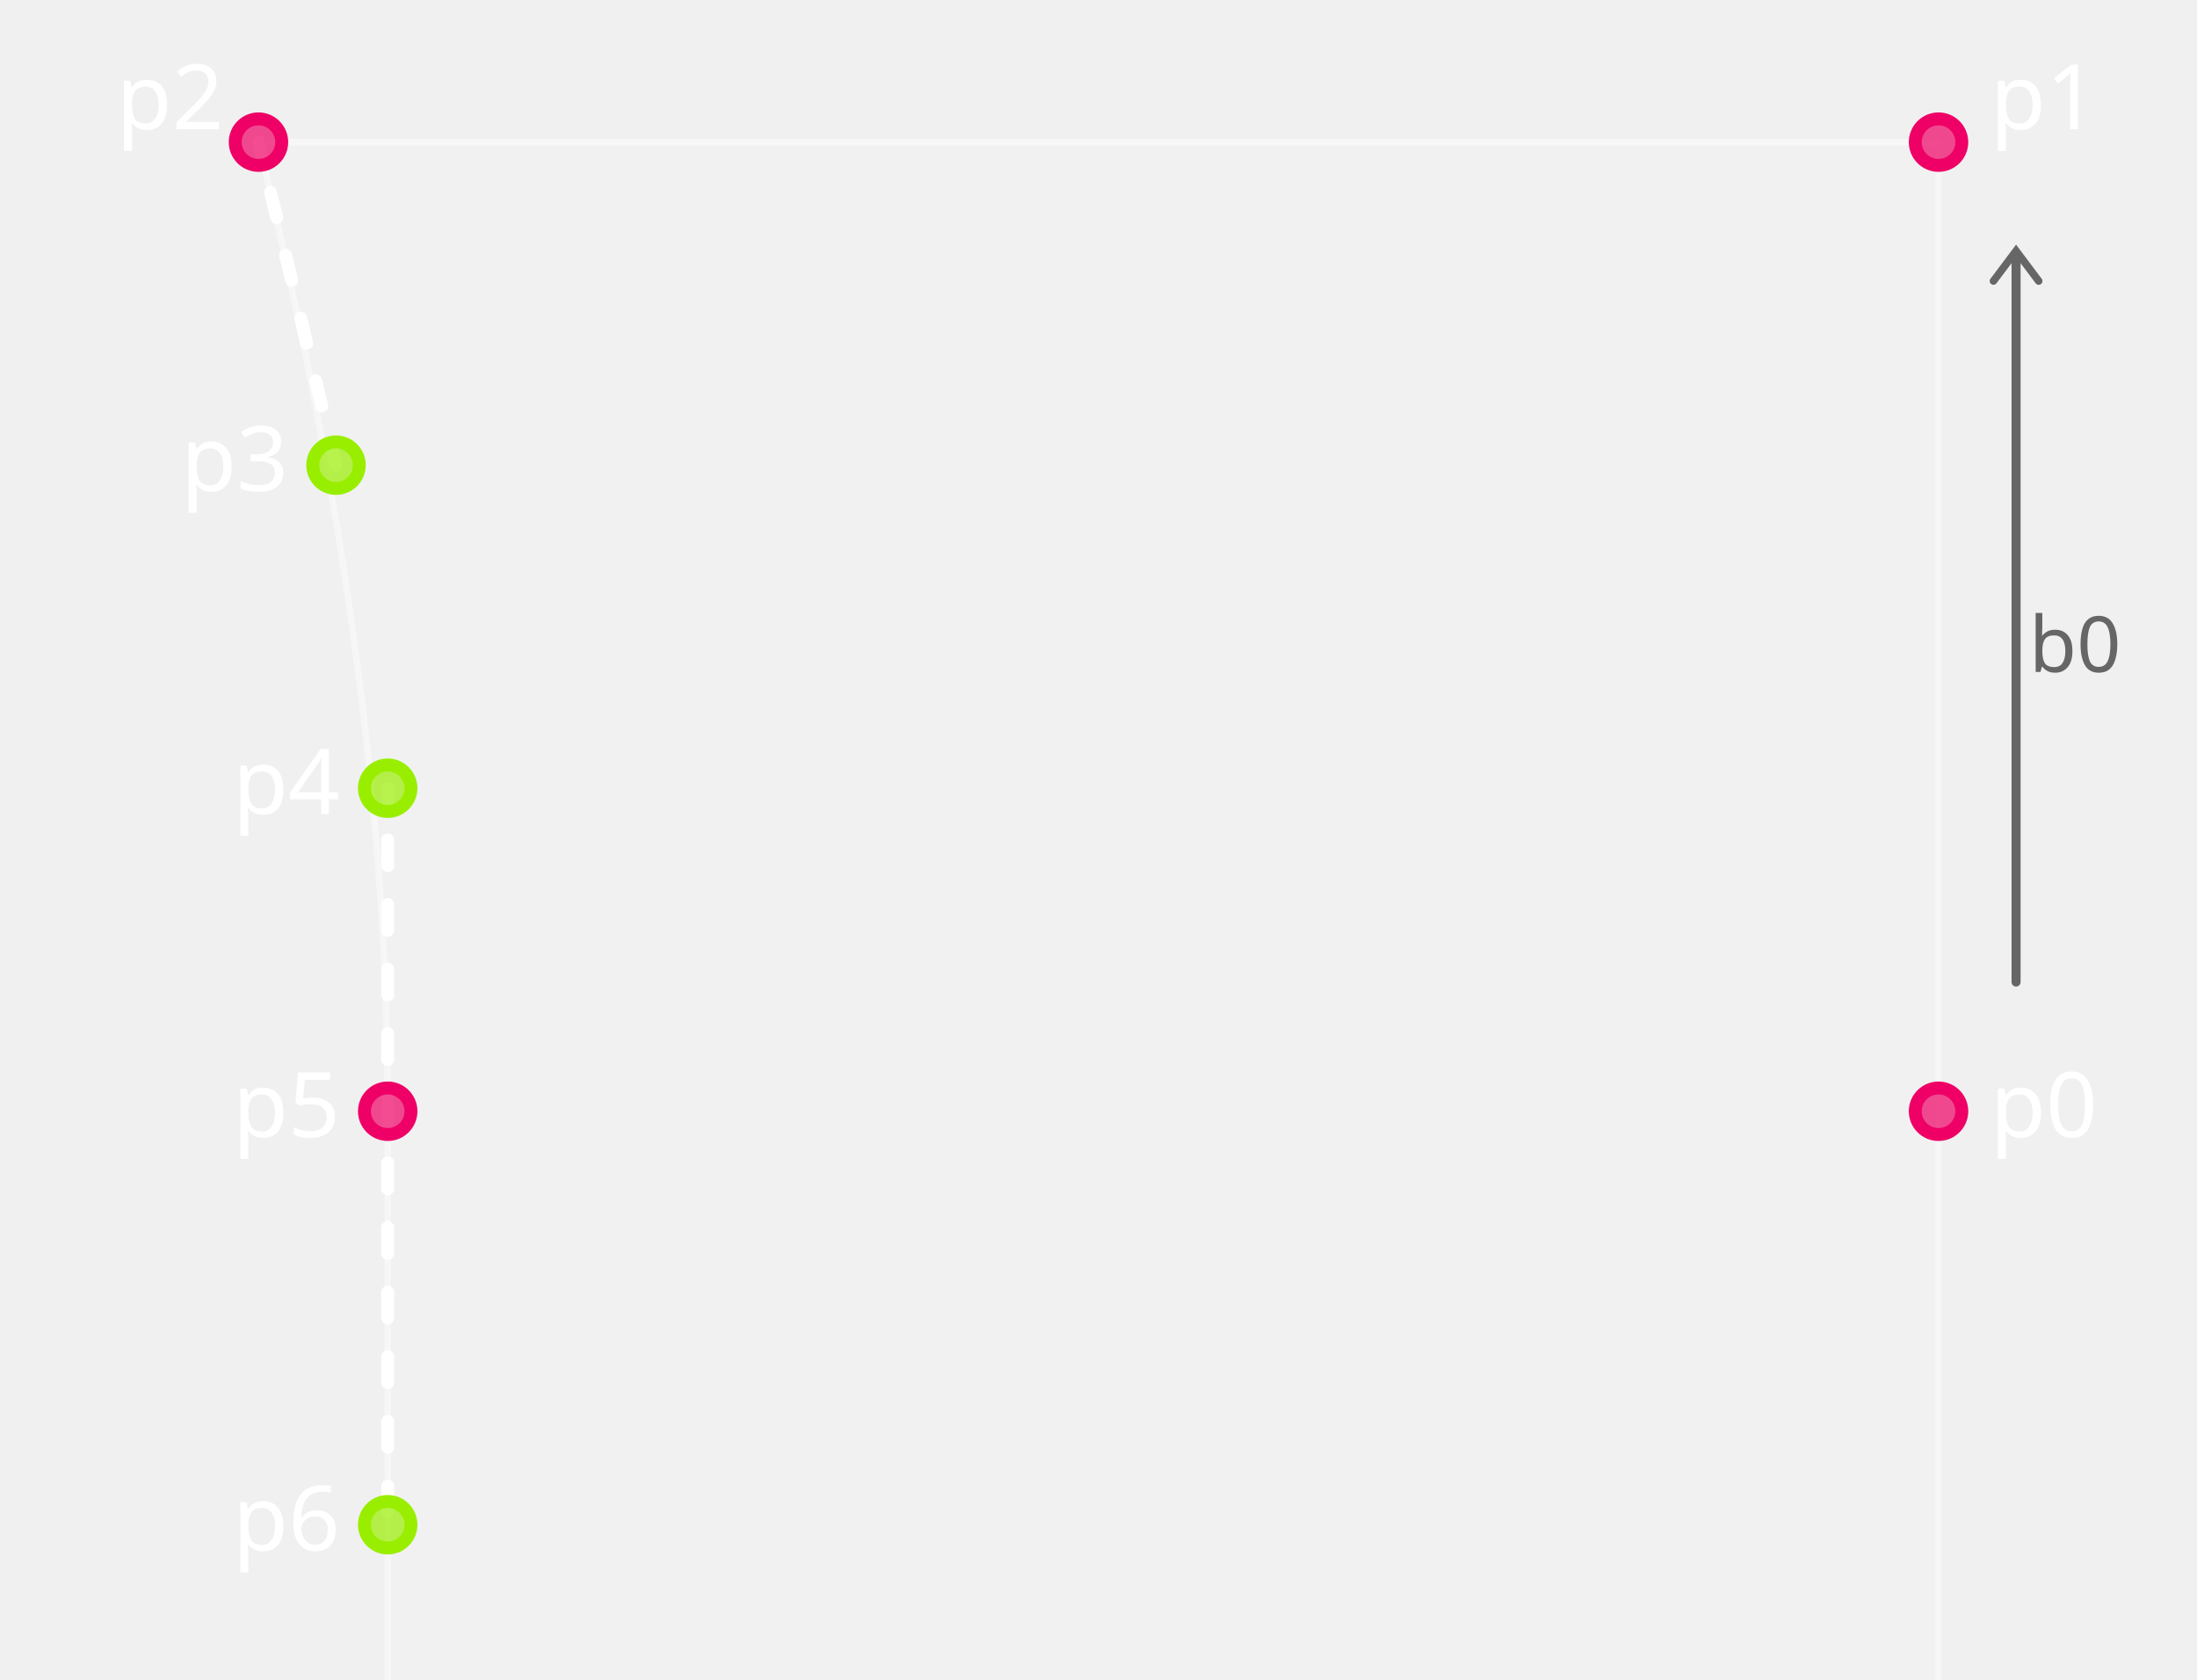
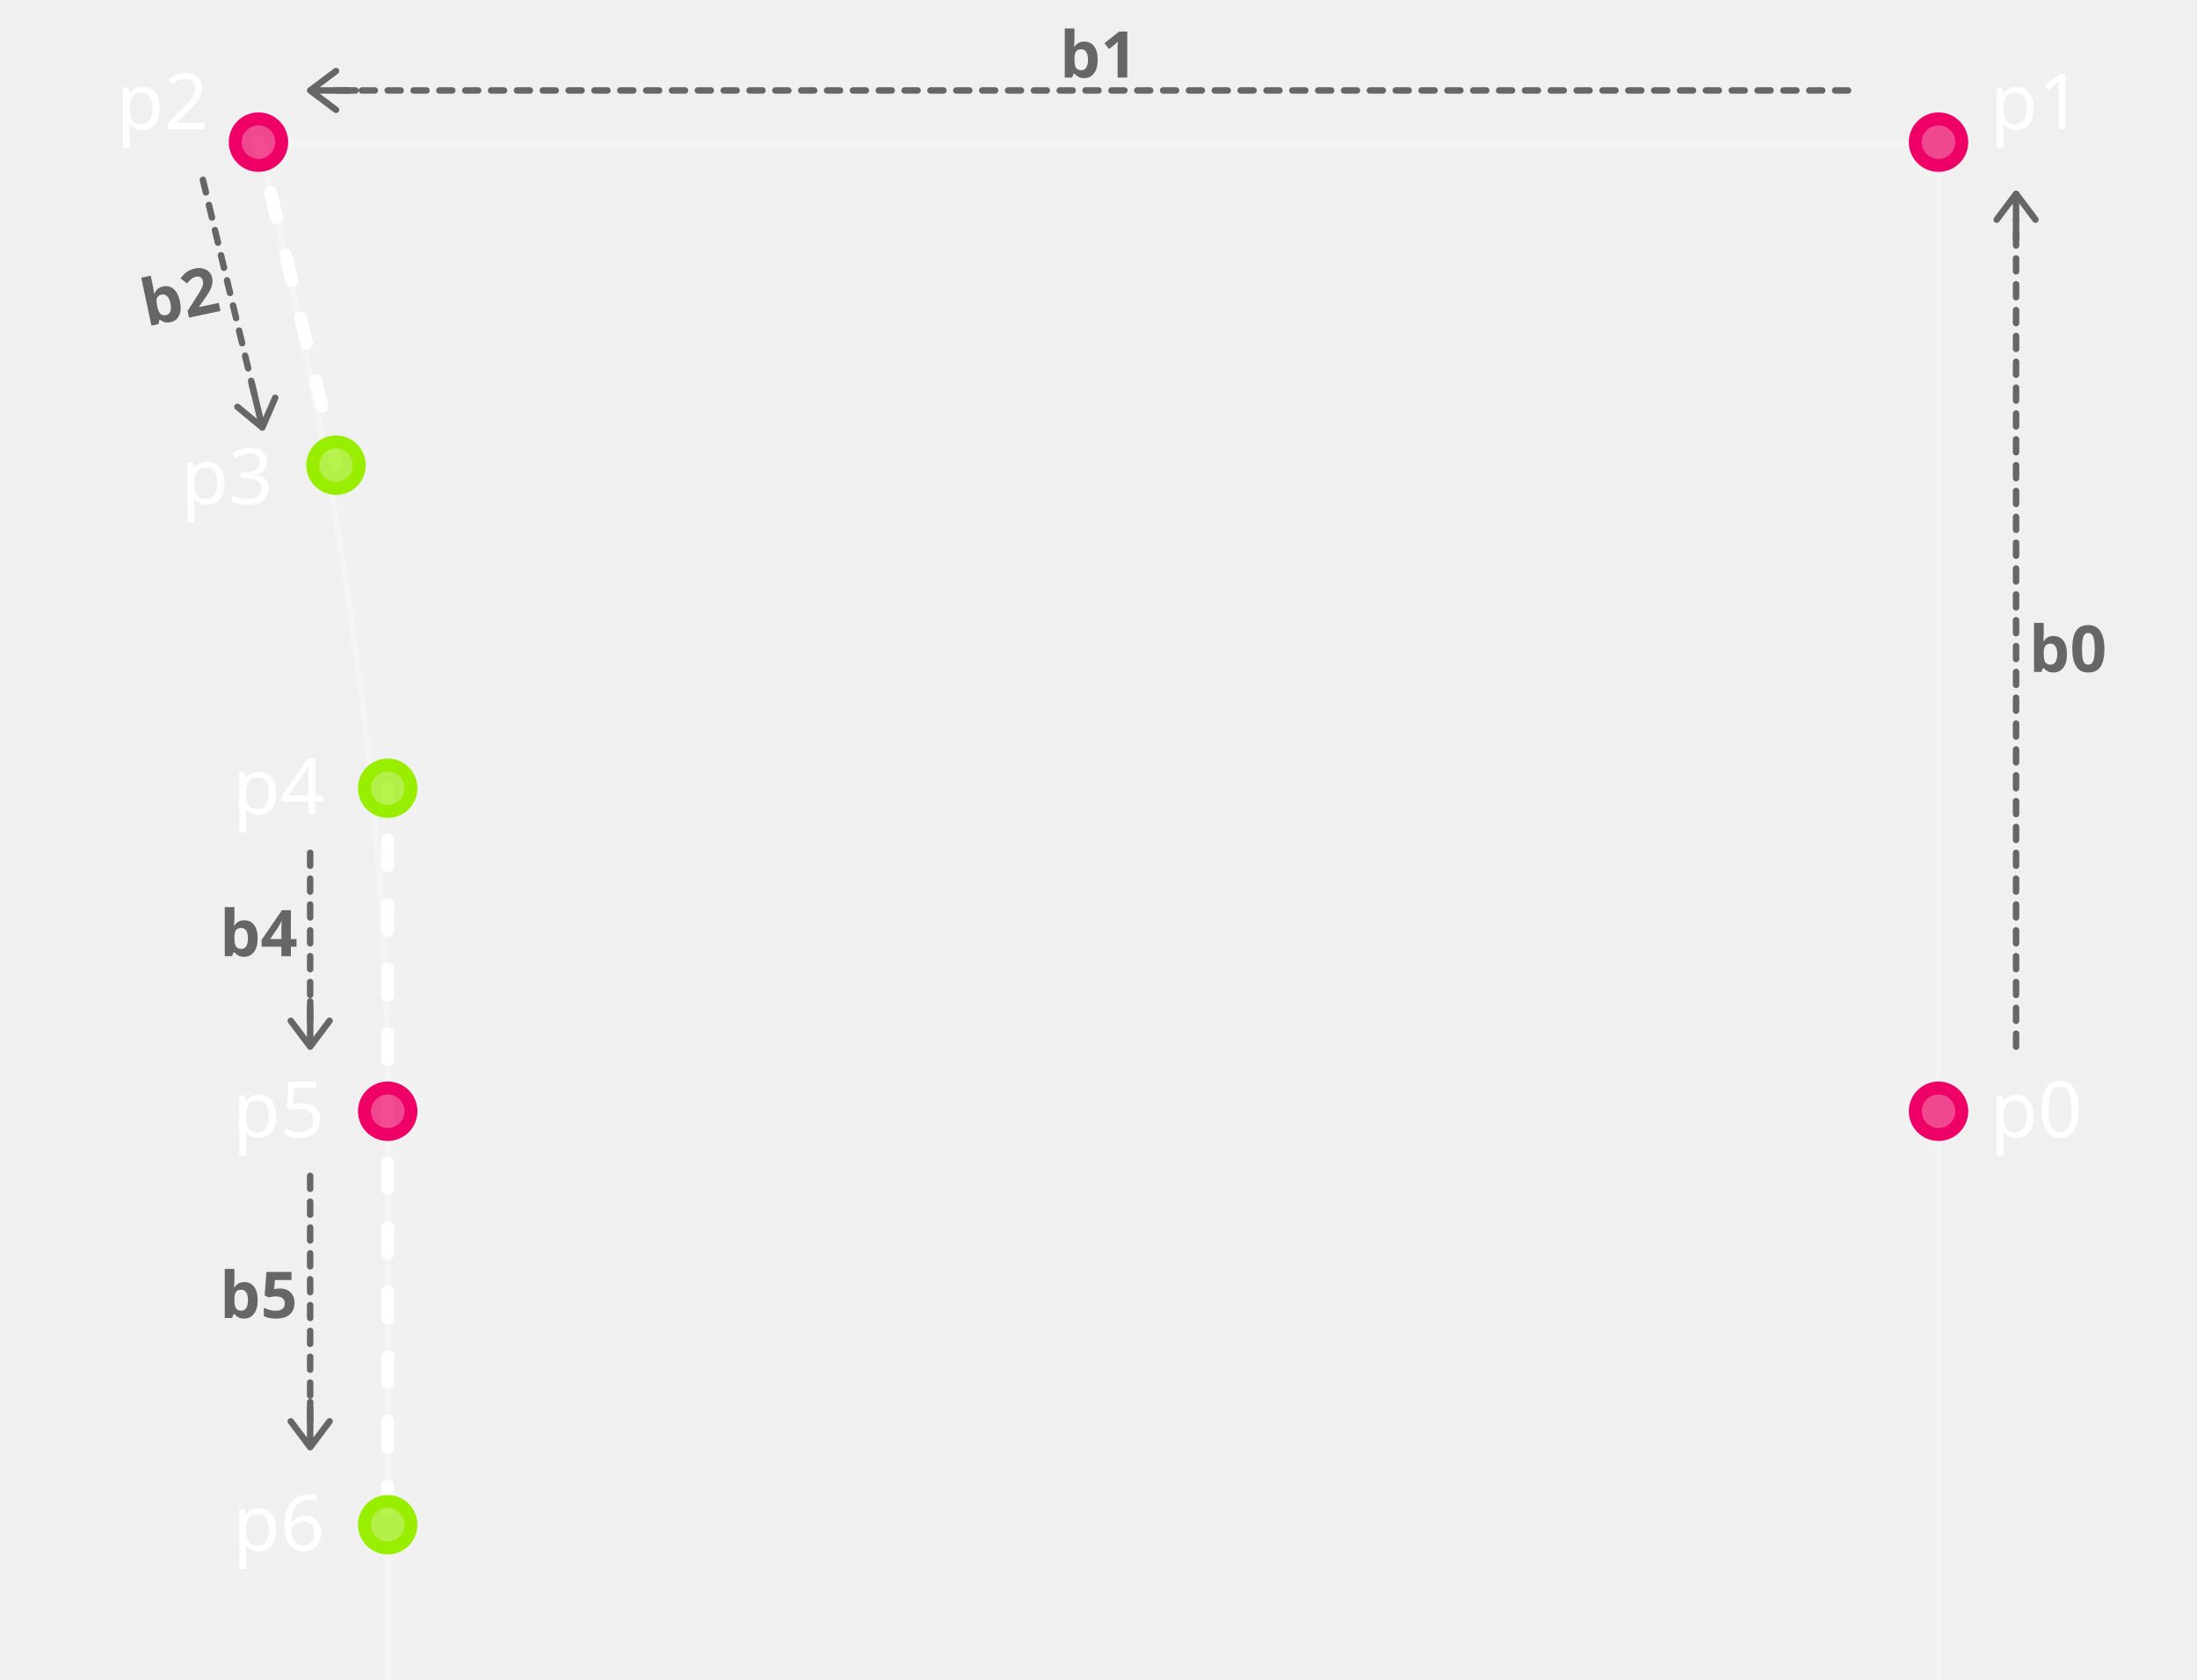
<svg xmlns="http://www.w3.org/2000/svg" width="500px" viewBox="0 4 170 130">
  <defs>
    <style>
-         svg {
-             background-color:#0007;
-         }
-         line {
-             stroke:#fff;
-             stroke-dasharray:2px 3px;
-             stroke-width:1;
-             stroke-linecap:round;
-             stroke-dashoffset:1px;
-         }
-         text {
-             fill:#fff;
-             font-size:7px;
-             font-family:sans-serif;
-         }
-         circle, .hc {
-             r:1.8;
-             stroke:currentColor;
-             fill:currentColor;
-             fill-opacity:0.7;
-             stroke-width:1;
-         }
-         .c {
-             color:#e06;
-         }
-         .h {
-             color:#9e0;
-         }
-         .gs {
-             fill: none;
-             stroke: #666;
-             stroke-dasharray: none;
-             stroke-width:0.7;
-             stroke-linecap:round;
-         }
-         .ga {
-             fill: none;
-             stroke: #666;
-             stroke-dasharray: none;
-             stroke-width:1;
-             stroke-linecap:round;
-         }
-         .gt {
-             fill:#666;
-             font-size:6px;
-             font-family:sans-serif;
-         }
- </style>
-     <marker id="arrow" viewBox="0 0 8 12" refX="4" refY="5" markerUnits="strokeWidth" markerWidth="8" markerHeight="10" orient="auto">
-       <path d="M 1,2 5,5 1,8" class="ga" />
+ 		svg {
+ 			background-color:#0007;
+ 		}
+ 		line {
+ 			stroke:#fff;
+ 			stroke-dasharray:2px 3px;
+ 			stroke-width:1;
+ 			stroke-linecap:round;
+ 			stroke-dashoffset:1px;
+ 		}
+ 		text {
+ 			fill:#fff;
+ 			font-size:6px;
+ 			font-family:Nunito,sans-serif;
+ 		}
+ 		circle, .hc {
+ 			r:1.8;
+ 			stroke:currentColor;
+ 			fill:currentColor;
+ 			fill-opacity:0.7;
+ 			stroke-width:1;
+ 		}
+ 		.c {
+ 			color:#e06;
+ 		}
+ 		.h {
+ 			color:#9e0;
+ 		}
+ 		.gs {
+ 			fill: none;
+ 			stroke: #666;
+ 			stroke-dasharray: 1 1;
+ 			stroke-width:.5;
+ 			stroke-linecap:round;
+ 		}
+ 		.ga {
+ 			fill: none;
+ 			stroke: #666;
+ 			stroke-dasharray: none;
+ 			stroke-width:1;
+ 			stroke-linecap:round;
+ 			stroke-linejoin: round;
+ 		}
+ 		.gt {
+ 			fill:#666;
+ 			font-size:5px;
+ 			font-weight: 600;
+ 			font-family:Nunito,sans-serif;
+ 		}
+ 	</style>
+     <marker id="arrow" viewBox="0 0 10 12" refX="4" refY="5" markerUnits="strokeWidth" markerWidth="10" markerHeight="12" orient="auto" class="ga">
+       <path d="M 4,2 8,5 4,8 M 8, 5 L 1, 5" />
    </marker>
  </defs>
-   <path d="M150,150L150,15L20,15C26,40,30,65,30,90L30,150" fill="#fff1" stroke="#fff6" stroke-width=".5" />
-   <line x1="20" x2="26" y1="15" y2="40" />
-   <line x1="30" x2="30" y1="65" y2="90" />
-   <line x1="30" x2="30" y1="90" y2="122" />
+   <path d="M150,150L150,15L20,15C26,40,30,65,30,90L30,150" fill="#fff1" stroke="#fff4" stroke-width=".5" />
+   <line x1="20" y1="15" x2="26" y2="40" />
+   <line x1="30" y1="65" x2="30" y2="90" />
+   <line x1="30" y1="90" x2="30" y2="122" />
  <circle cx="150" cy="90" class="c" />
  <circle cx="150" cy="15" class="c" />
  <circle cx="20" cy="15" class="c" />
  <circle cx="26" cy="40" class="h" />
  <circle cx="30" cy="65" class="h" />
  <circle cx="30" cy="90" class="c" />
  <circle cx="30" cy="122" class="h" />
  <text x="154" y="92">p0</text>
  <text x="154" y="14">p1</text>
  <text x="9" y="14">p2</text>
-   <text x="14" y="42">p3</text>
+   <text x="14" y="43">p3</text>
  <text x="18" y="67">p4</text>
  <text x="18" y="92">p5</text>
  <text x="18" y="124">p6</text>
-   <line class="gs" x1="156" x2="156" y1="80" y2="24" marker-end="url(#arrow)" />
+   <line class="gs" x1="156" y1="86" x2="156" y2="21" marker-end="url(#arrow)" />
  <text x="157" y="56" class="gt">b0</text>
+   <line class="gs" x1="144" y1="11" x2="26" y2="11" marker-end="url(#arrow)" />
+   <text x="82" y="10" class="gt">b1</text>
+   <line class="gs" x1="15.467" y1="16.945" x2="19.833" y2="35.138" marker-end="url(#arrow)" />
+   <text x="5" y="31" class="gt" transform="rotate(-12)">b2</text>
+   <line class="gs" x1="24" y1="69" x2="24" y2="83" marker-end="url(#arrow)" />
+   <text x="17" y="78" class="gt">b4</text>
+   <line class="gs" x1="24" y1="94" x2="24" y2="114" marker-end="url(#arrow)" />
+   <text x="17" y="106" class="gt">b5</text>
</svg>
